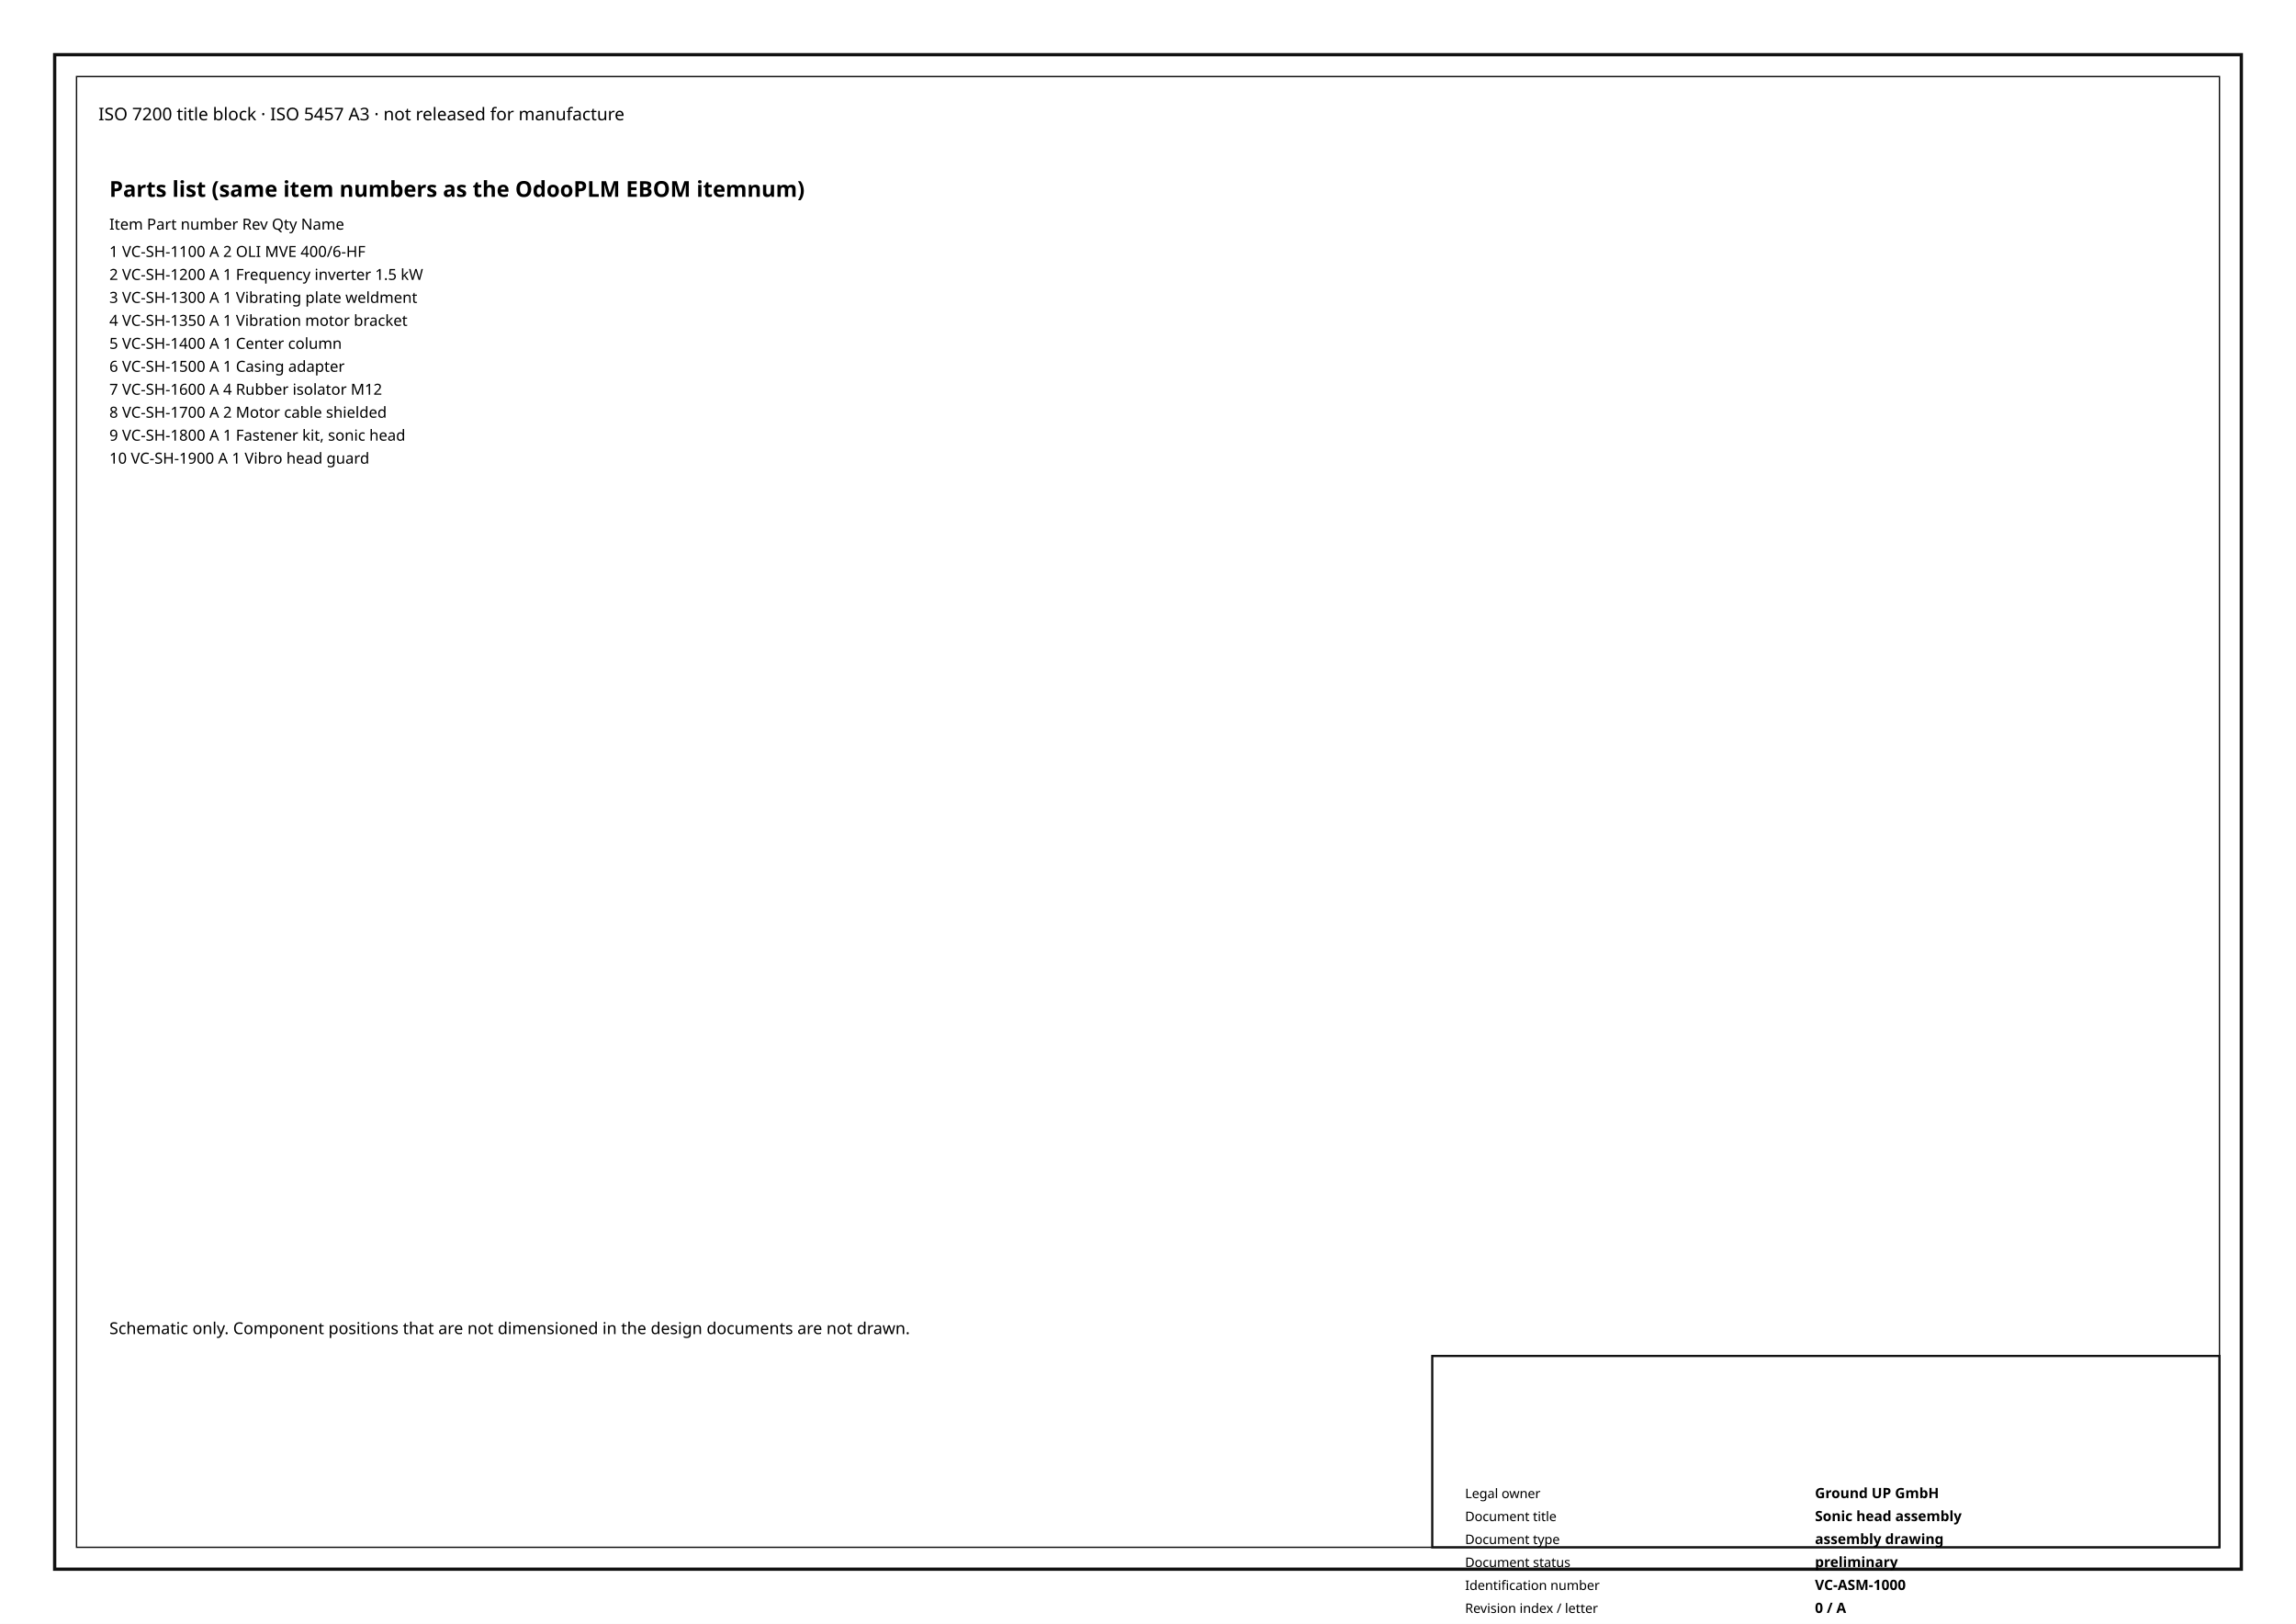
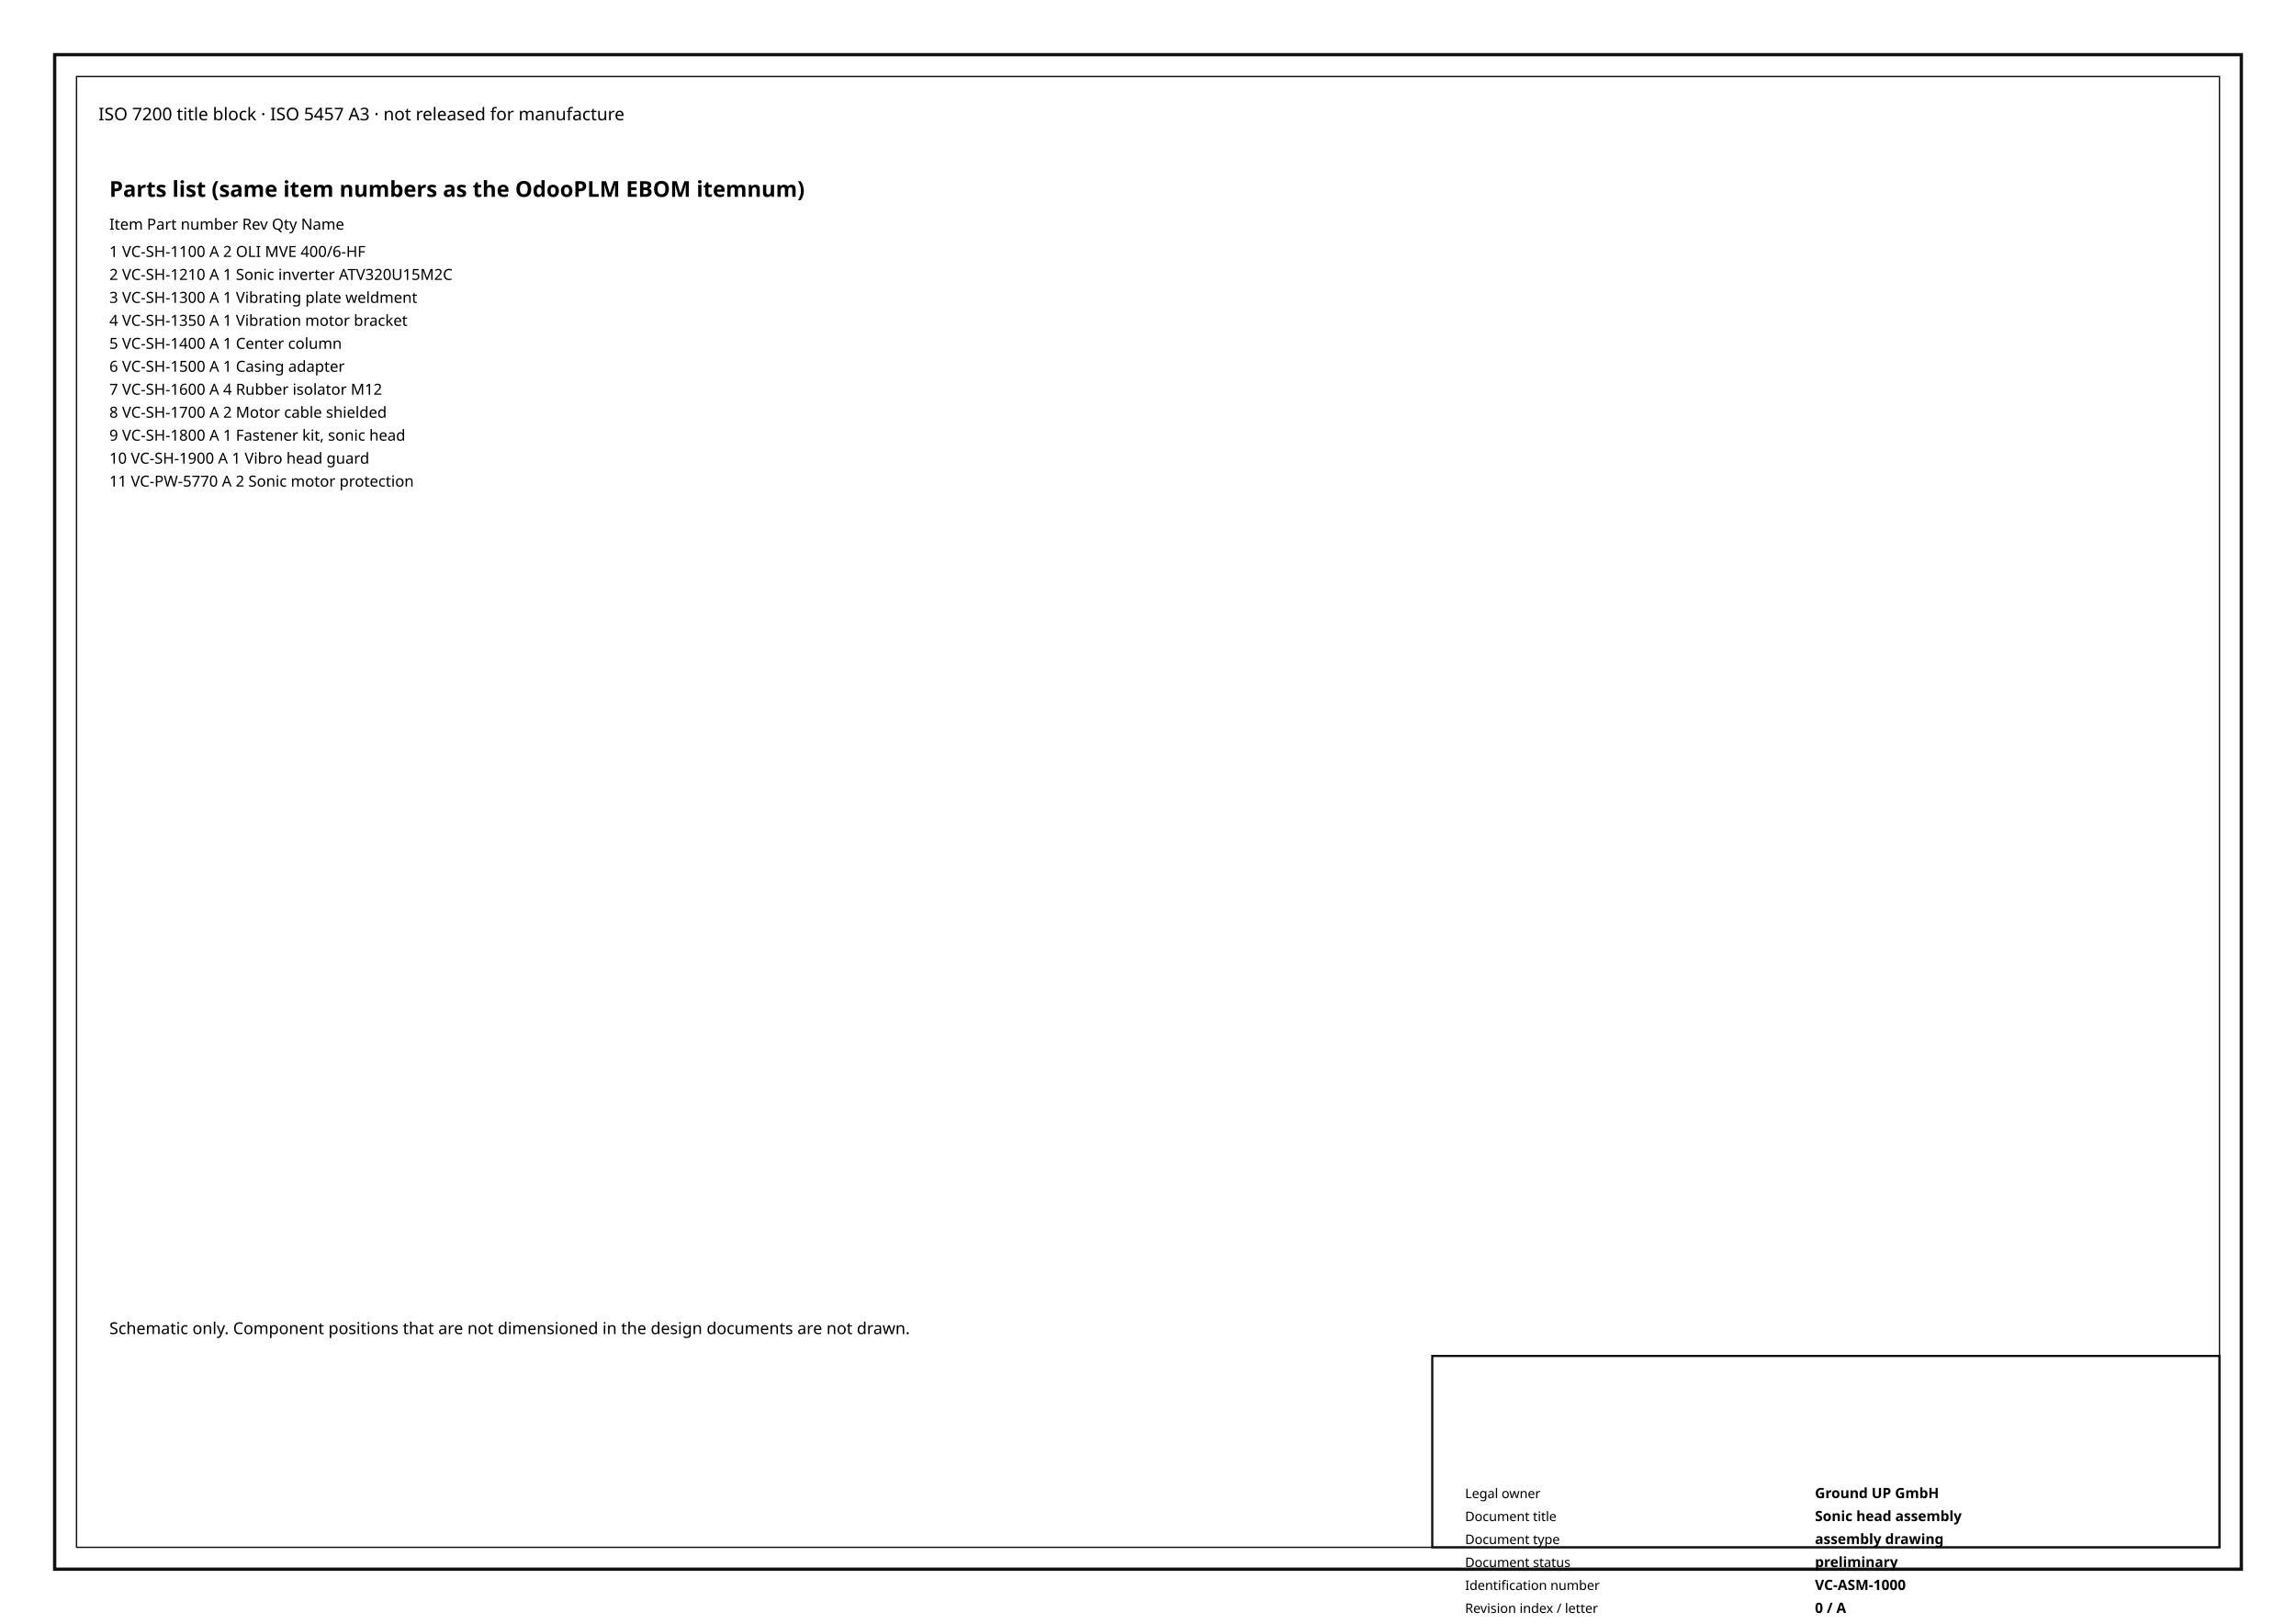
<svg xmlns="http://www.w3.org/2000/svg" width="420mm" height="297mm" viewBox="0 0 420.0 297.0">
  <rect width="100%" height="100%" fill="#fff" />
  <rect x="10" y="10" width="400" height="277" fill="none" stroke="#111" stroke-width="0.6" />
  <rect x="14" y="14" width="392" height="269" fill="none" stroke="#111" stroke-width="0.25" />
  <rect x="262" y="248" width="144" height="35" fill="none" stroke="#111" stroke-width="0.4" />
  <text x="18" y="22" font-size="3.2" font-family="sans-serif">ISO 7200 title block · ISO 5457 A3 · not released for manufacture</text>
  <text x="20" y="36" font-size="4" font-family="sans-serif" font-weight="700">Parts list (same item numbers as the OdooPLM EBOM itemnum)</text>
  <text x="20" y="42" font-size="2.8" font-family="sans-serif">Item  Part number   Rev  Qty  Name</text>
  <text x="20" y="47" font-size="2.8" font-family="sans-serif">1      VC-SH-1100     A    2    OLI MVE 400/6-HF</text>
-   <text x="20" y="51.2" font-size="2.8" font-family="sans-serif">2      VC-SH-1200     A    1    Frequency inverter 1.5 kW</text>
+   <text x="20" y="51.2" font-size="2.8" font-family="sans-serif">2      VC-SH-1210     A    1    Sonic inverter ATV320U15M2C</text>
  <text x="20" y="55.4" font-size="2.8" font-family="sans-serif">3      VC-SH-1300     A    1    Vibrating plate weldment</text>
  <text x="20" y="59.6" font-size="2.8" font-family="sans-serif">4      VC-SH-1350     A    1    Vibration motor bracket</text>
  <text x="20" y="63.8" font-size="2.8" font-family="sans-serif">5      VC-SH-1400     A    1    Center column</text>
  <text x="20" y="68" font-size="2.8" font-family="sans-serif">6      VC-SH-1500     A    1    Casing adapter</text>
  <text x="20" y="72.2" font-size="2.8" font-family="sans-serif">7      VC-SH-1600     A    4    Rubber isolator M12</text>
  <text x="20" y="76.4" font-size="2.8" font-family="sans-serif">8      VC-SH-1700     A    2    Motor cable shielded</text>
  <text x="20" y="80.6" font-size="2.8" font-family="sans-serif">9      VC-SH-1800     A    1    Fastener kit, sonic head</text>
  <text x="20" y="84.8" font-size="2.8" font-family="sans-serif">10     VC-SH-1900     A    1    Vibro head guard</text>
+   <text x="20" y="89" font-size="2.8" font-family="sans-serif">11     VC-PW-5770     A    2    Sonic motor protection</text>
  <text x="20" y="244" font-size="3" font-family="sans-serif">Schematic only. Component positions that are not dimensioned in the design documents are not drawn.</text>
  <text x="268" y="274" font-size="2.4" font-family="sans-serif">Legal owner</text>
  <text x="332" y="274" font-size="2.6" font-family="sans-serif" font-weight="700">Ground UP GmbH</text>
  <text x="268" y="278.2" font-size="2.4" font-family="sans-serif">Document title</text>
  <text x="332" y="278.2" font-size="2.6" font-family="sans-serif" font-weight="700">Sonic head assembly</text>
  <text x="268" y="282.4" font-size="2.4" font-family="sans-serif">Document type</text>
  <text x="332" y="282.4" font-size="2.6" font-family="sans-serif" font-weight="700">assembly drawing</text>
  <text x="268" y="286.6" font-size="2.4" font-family="sans-serif">Document status</text>
  <text x="332" y="286.6" font-size="2.6" font-family="sans-serif" font-weight="700">preliminary</text>
  <text x="268" y="290.8" font-size="2.4" font-family="sans-serif">Identification number</text>
  <text x="332" y="290.8" font-size="2.6" font-family="sans-serif" font-weight="700">VC-ASM-1000</text>
  <text x="268" y="295" font-size="2.4" font-family="sans-serif">Revision index / letter</text>
  <text x="332" y="295" font-size="2.6" font-family="sans-serif" font-weight="700">0 / A</text>
  <text x="268" y="299.2" font-size="2.4" font-family="sans-serif">Creator</text>
  <text x="332" y="299.2" font-size="2.6" font-family="sans-serif" font-weight="700">vibrocore cad export</text>
  <text x="268" y="303.4" font-size="2.4" font-family="sans-serif">Created</text>
  <text x="332" y="303.4" font-size="2.6" font-family="sans-serif" font-weight="700">2026-11-19</text>
  <text x="268" y="307.6" font-size="2.4" font-family="sans-serif">Units</text>
  <text x="332" y="307.6" font-size="2.6" font-family="sans-serif" font-weight="700">mm</text>
  <text x="268" y="311.8" font-size="2.4" font-family="sans-serif">Projection</text>
  <text x="332" y="311.8" font-size="2.6" font-family="sans-serif" font-weight="700">first angle (ISO 128)</text>
  <text x="268" y="316" font-size="2.4" font-family="sans-serif">Sheet</text>
  <text x="332" y="316" font-size="2.6" font-family="sans-serif" font-weight="700">1 / 1</text>
</svg>
